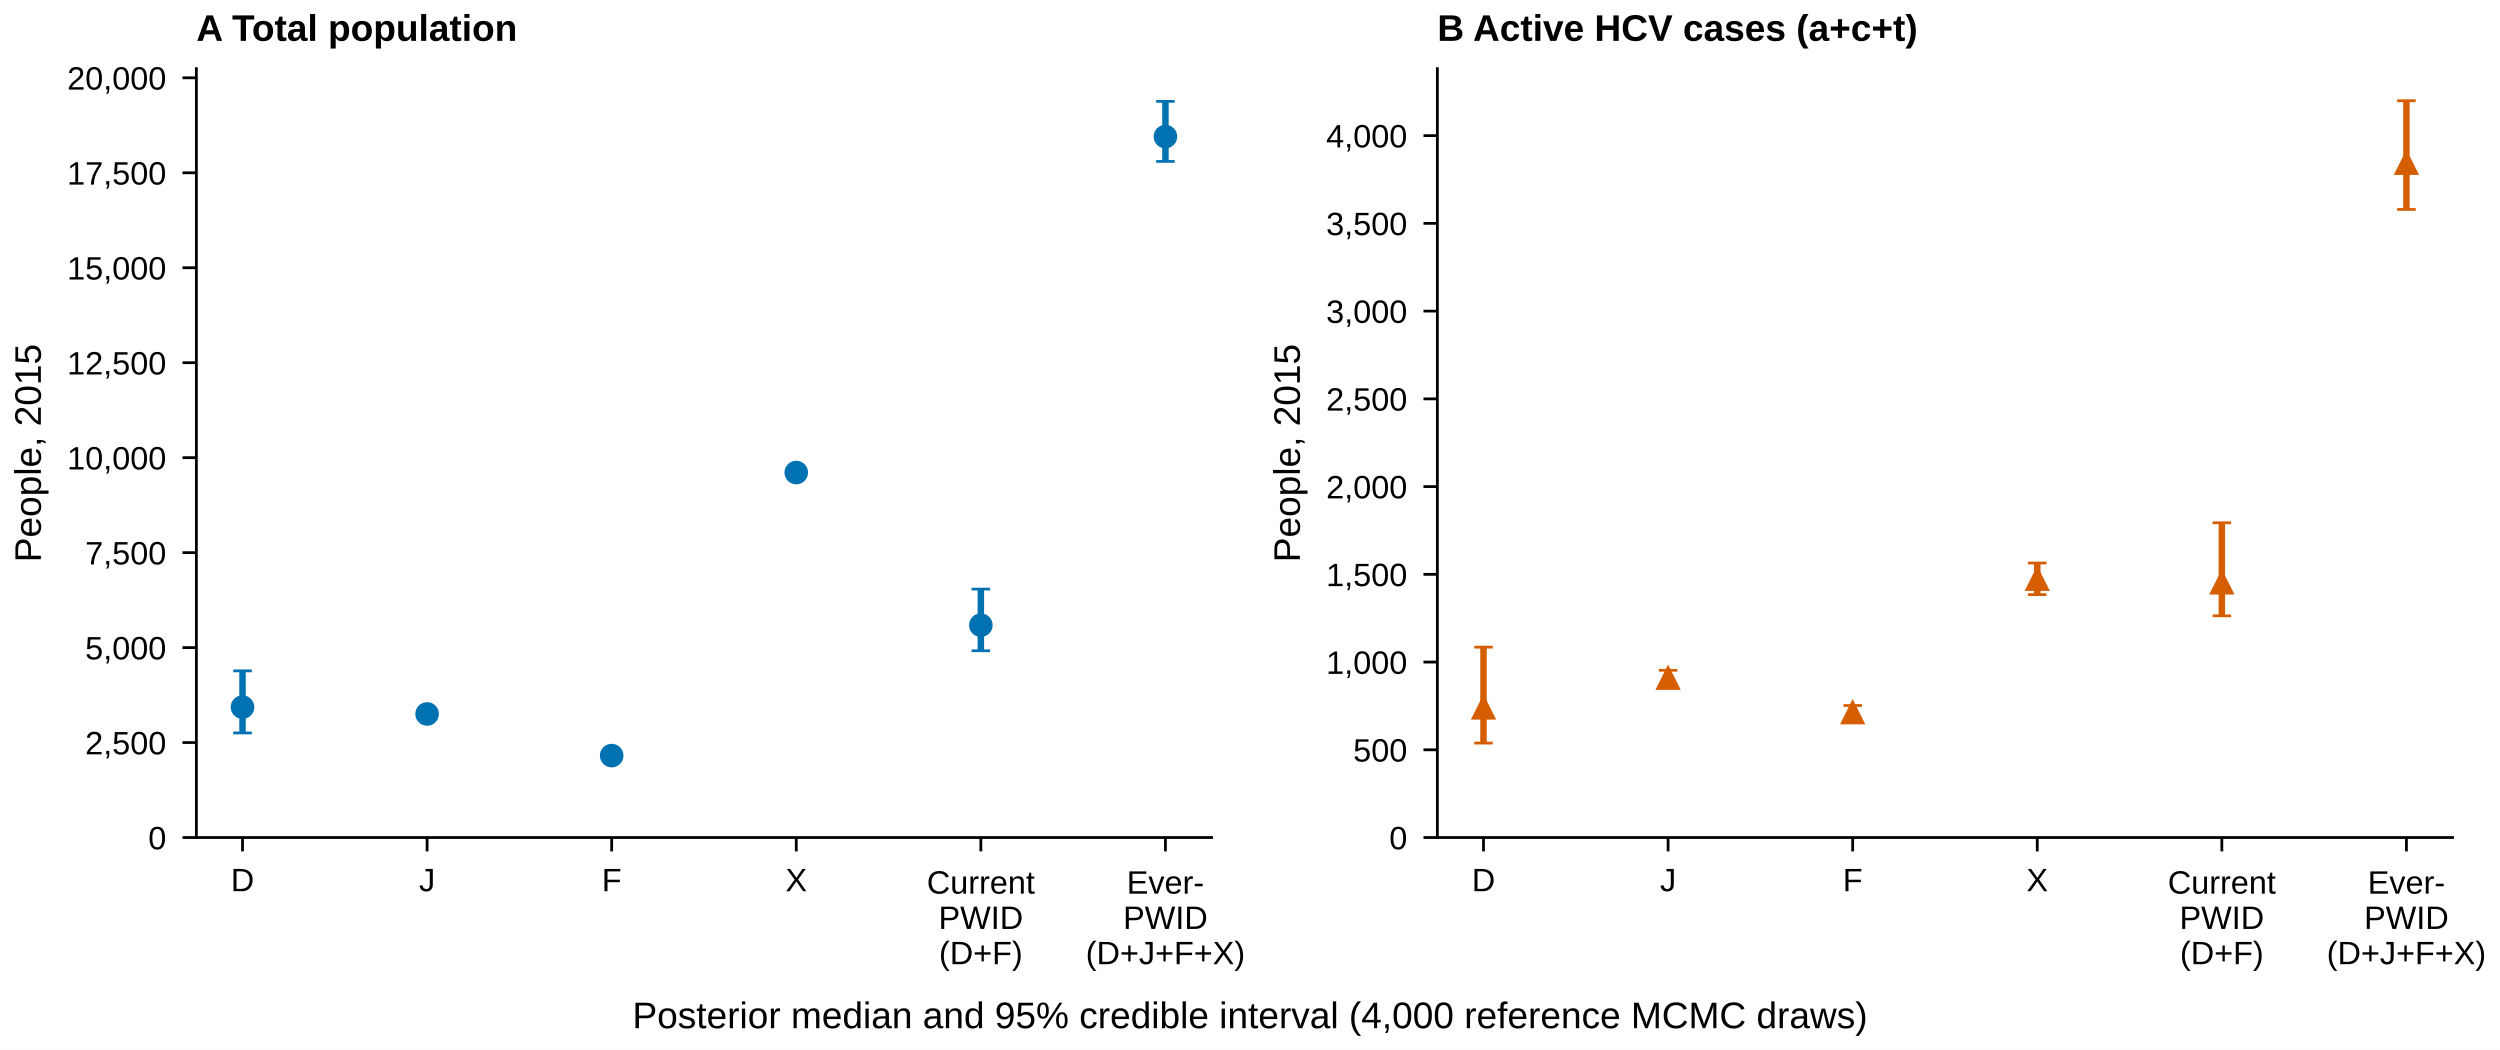
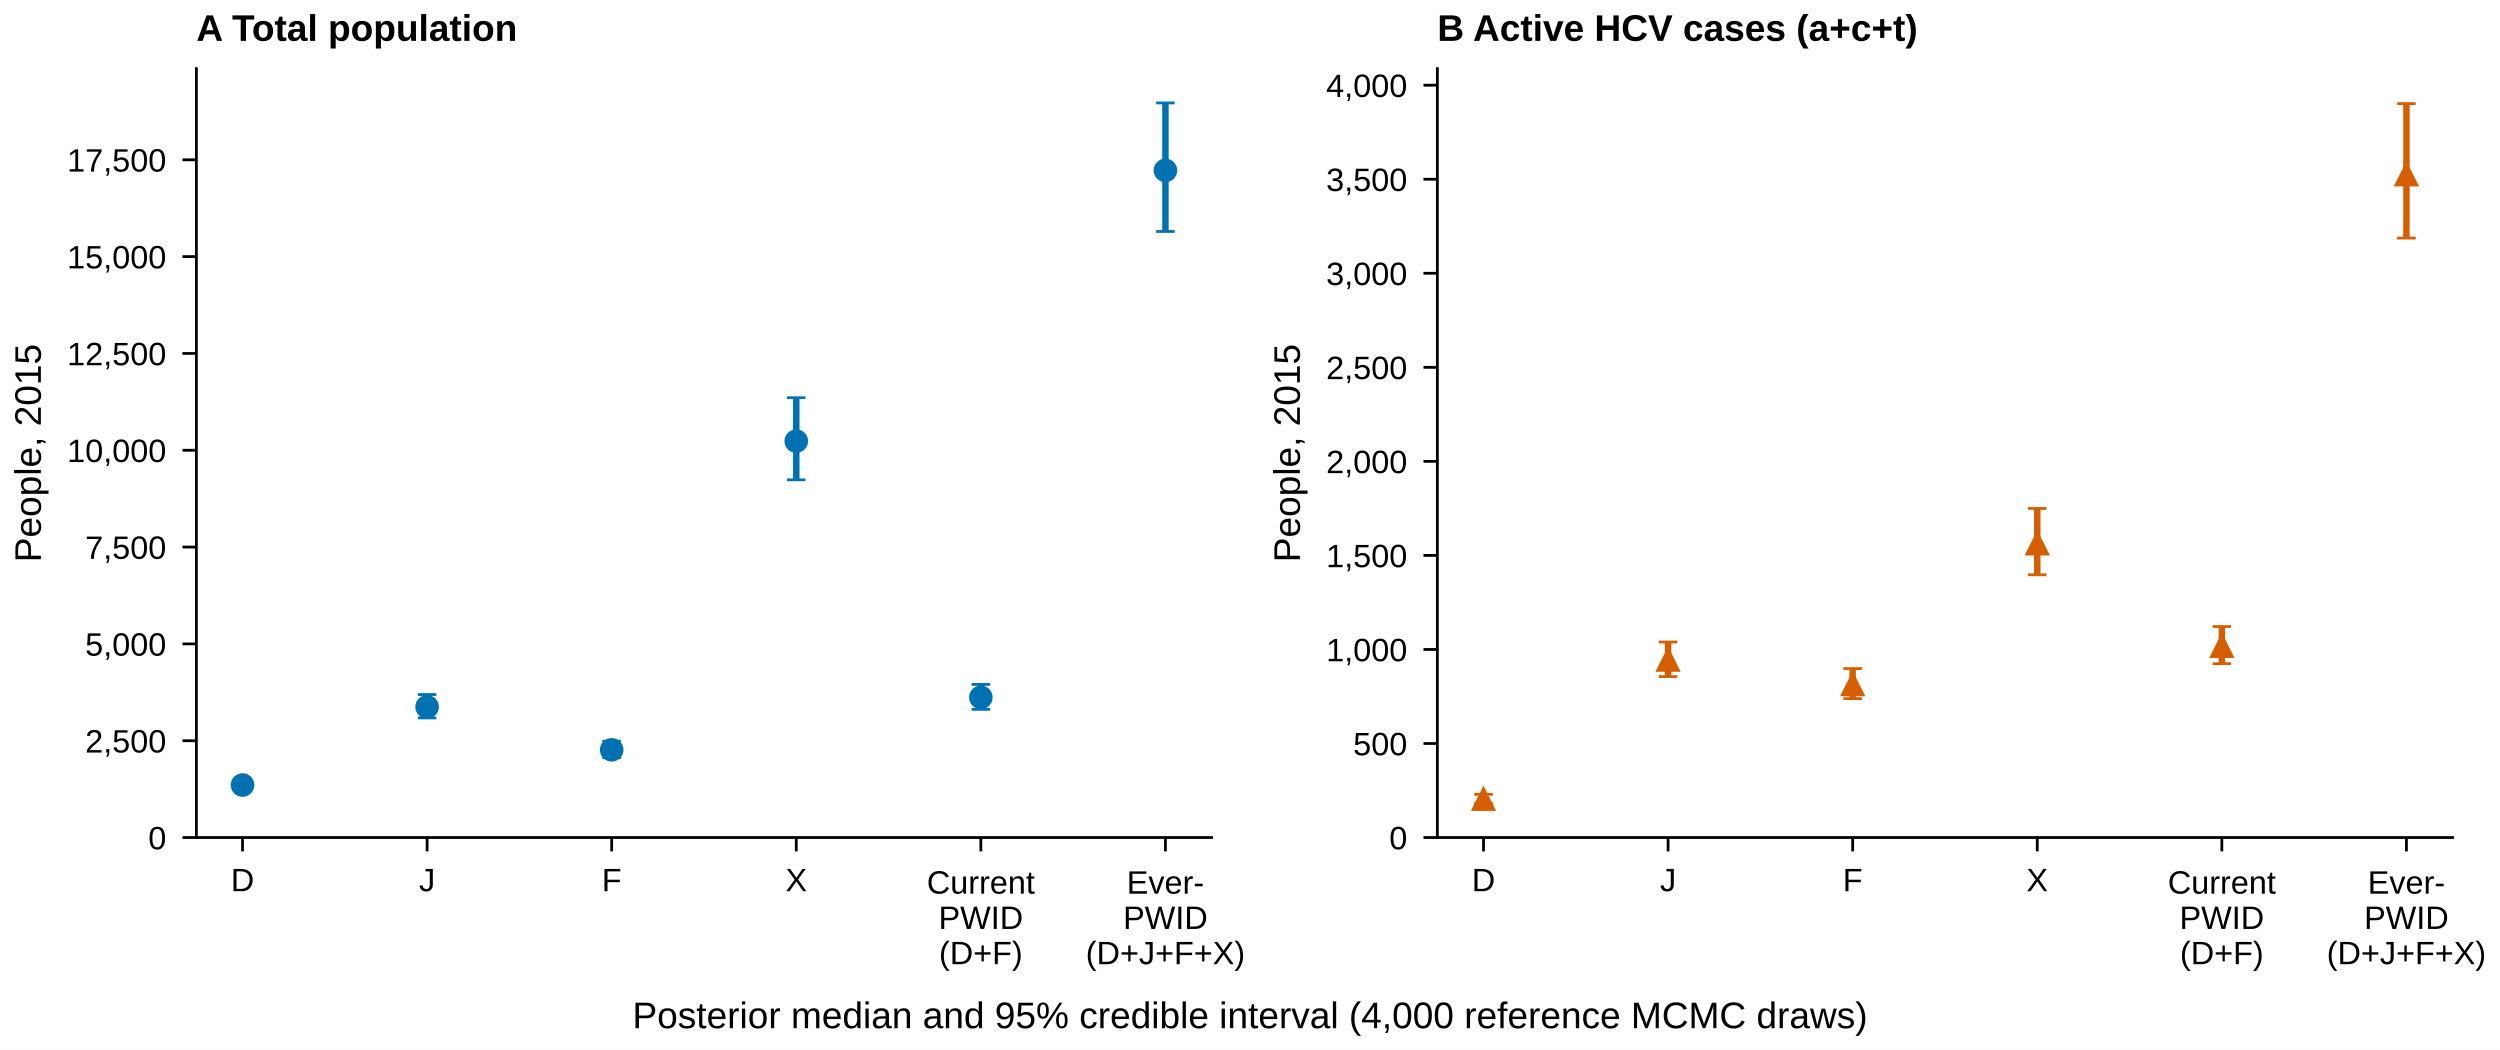
<svg xmlns="http://www.w3.org/2000/svg" xmlns:xlink="http://www.w3.org/1999/xlink" width="540pt" height="226.772pt" viewBox="0 0 540 226.772" version="1.1">
  <defs>
    <style type="text/css">*{stroke-linejoin: round; stroke-linecap: butt}</style>
  </defs>
  <g id="figure_1">
    <g id="patch_1">
      <path d="M 0 226.772  L 540 226.772  L 540 0  L 0 0  z " style="fill: #ffffff" />
    </g>
    <g id="axes_1">
      <g id="patch_2">
        <path d="M 42.416 180.907  L 261.7 180.907  L 261.7 14.824  L 42.416 14.824  z " style="fill: #ffffff" />
      </g>
      <g id="matplotlib.axis_1">
        <g id="xtick_1">
          <g id="line2d_1">
            <defs>
-               <path id="ma0f72b2e6c" d="M 0 0  L 0 3  " style="stroke: #000000; stroke-width: 0.6" />
+               <path id="ma638b54dbc" d="M 0 0  L 0 3  " style="stroke: #000000; stroke-width: 0.6" />
            </defs>
            <g>
-               <use xlink:href="#ma0f72b2e6c" x="52.383" y="180.907" style="stroke: #000000; stroke-width: 0.6" />
+               <use xlink:href="#ma638b54dbc" x="52.383" y="180.907" style="stroke: #000000; stroke-width: 0.6" />
            </g>
          </g>
          <g id="text_1">
            <text style="font-size: 7px; font-family: 'Arial', 'Helvetica', 'DejaVu Sans', sans-serif; text-anchor: middle" x="52.383" y="192.503" transform="rotate(-0 52.38349 192.5031)">D</text>
          </g>
        </g>
        <g id="xtick_2">
          <g id="line2d_2">
            <g>
-               <use xlink:href="#ma0f72b2e6c" x="92.253" y="180.907" style="stroke: #000000; stroke-width: 0.6" />
+               <use xlink:href="#ma638b54dbc" x="92.253" y="180.907" style="stroke: #000000; stroke-width: 0.6" />
            </g>
          </g>
          <g id="text_2">
            <text style="font-size: 7px; font-family: 'Arial', 'Helvetica', 'DejaVu Sans', sans-serif; text-anchor: middle" x="92.253" y="192.503" transform="rotate(-0 92.25338 192.5031)">J</text>
          </g>
        </g>
        <g id="xtick_3">
          <g id="line2d_3">
            <g>
-               <use xlink:href="#ma0f72b2e6c" x="132.123" y="180.907" style="stroke: #000000; stroke-width: 0.6" />
+               <use xlink:href="#ma638b54dbc" x="132.123" y="180.907" style="stroke: #000000; stroke-width: 0.6" />
            </g>
          </g>
          <g id="text_3">
            <text style="font-size: 7px; font-family: 'Arial', 'Helvetica', 'DejaVu Sans', sans-serif; text-anchor: middle" x="132.123" y="192.503" transform="rotate(-0 132.1233 192.5031)">F</text>
          </g>
        </g>
        <g id="xtick_4">
          <g id="line2d_4">
            <g>
-               <use xlink:href="#ma0f72b2e6c" x="171.993" y="180.907" style="stroke: #000000; stroke-width: 0.6" />
+               <use xlink:href="#ma638b54dbc" x="171.993" y="180.907" style="stroke: #000000; stroke-width: 0.6" />
            </g>
          </g>
          <g id="text_4">
            <text style="font-size: 7px; font-family: 'Arial', 'Helvetica', 'DejaVu Sans', sans-serif; text-anchor: middle" x="171.993" y="192.503" transform="rotate(-0 171.9932 192.5031)">X</text>
          </g>
        </g>
        <g id="xtick_5">
          <g id="line2d_5">
            <g>
-               <use xlink:href="#ma0f72b2e6c" x="211.863" y="180.907" style="stroke: #000000; stroke-width: 0.6" />
+               <use xlink:href="#ma638b54dbc" x="211.863" y="180.907" style="stroke: #000000; stroke-width: 0.6" />
            </g>
          </g>
          <g id="text_5">
            <text style="font-size: 7px; font-family: 'Arial', 'Helvetica', 'DejaVu Sans', sans-serif" transform="translate(200.1933 193.0277)">Current</text>
            <text style="font-size: 7px; font-family: 'Arial', 'Helvetica', 'DejaVu Sans', sans-serif" transform="translate(202.7248 200.6464)">PWID</text>
            <text style="font-size: 7px; font-family: 'Arial', 'Helvetica', 'DejaVu Sans', sans-serif" transform="translate(202.8227 208.265)">(D+F)</text>
          </g>
        </g>
        <g id="xtick_6">
          <g id="line2d_6">
            <g>
-               <use xlink:href="#ma0f72b2e6c" x="251.733" y="180.907" style="stroke: #000000; stroke-width: 0.6" />
+               <use xlink:href="#ma638b54dbc" x="251.733" y="180.907" style="stroke: #000000; stroke-width: 0.6" />
            </g>
          </g>
          <g id="text_6">
            <text style="font-size: 7px; font-family: 'Arial', 'Helvetica', 'DejaVu Sans', sans-serif" transform="translate(243.3712 193.0277)">Ever-</text>
            <text style="font-size: 7px; font-family: 'Arial', 'Helvetica', 'DejaVu Sans', sans-serif" transform="translate(242.5947 200.6464)">PWID</text>
            <text style="font-size: 7px; font-family: 'Arial', 'Helvetica', 'DejaVu Sans', sans-serif" transform="translate(234.5195 208.265)">(D+J+F+X)</text>
          </g>
        </g>
      </g>
      <g id="matplotlib.axis_2">
        <g id="ytick_1">
          <g id="line2d_7">
            <defs>
-               <path id="mb218872b97" d="M 0 0  L -3 0  " style="stroke: #000000; stroke-width: 0.6" />
+               <path id="m64049e5132" d="M 0 0  L -3 0  " style="stroke: #000000; stroke-width: 0.6" />
            </defs>
            <g>
-               <use xlink:href="#mb218872b97" x="42.416" y="180.907" style="stroke: #000000; stroke-width: 0.6" />
+               <use xlink:href="#m64049e5132" x="42.416" y="180.907" style="stroke: #000000; stroke-width: 0.6" />
            </g>
          </g>
          <g id="text_7">
            <text style="font-size: 7px; font-family: 'Arial', 'Helvetica', 'DejaVu Sans', sans-serif; text-anchor: end" x="35.916" y="183.455" transform="rotate(-0 35.91602 183.455)">0</text>
          </g>
        </g>
        <g id="ytick_2">
          <g id="line2d_8">
            <g>
-               <use xlink:href="#mb218872b97" x="42.416" y="160.395" style="stroke: #000000; stroke-width: 0.6" />
+               <use xlink:href="#m64049e5132" x="42.416" y="159.994" style="stroke: #000000; stroke-width: 0.6" />
            </g>
          </g>
          <g id="text_8">
-             <text style="font-size: 7px; font-family: 'Arial', 'Helvetica', 'DejaVu Sans', sans-serif; text-anchor: end" x="35.916" y="162.943" transform="rotate(-0 35.91602 162.9426)">2,500</text>
+             <text style="font-size: 7px; font-family: 'Arial', 'Helvetica', 'DejaVu Sans', sans-serif; text-anchor: end" x="35.916" y="162.542" transform="rotate(-0 35.91602 162.5421)">2,500</text>
          </g>
        </g>
        <g id="ytick_3">
          <g id="line2d_9">
            <g>
-               <use xlink:href="#mb218872b97" x="42.416" y="139.882" style="stroke: #000000; stroke-width: 0.6" />
+               <use xlink:href="#m64049e5132" x="42.416" y="139.081" style="stroke: #000000; stroke-width: 0.6" />
            </g>
          </g>
          <g id="text_9">
-             <text style="font-size: 7px; font-family: 'Arial', 'Helvetica', 'DejaVu Sans', sans-serif; text-anchor: end" x="35.916" y="142.43" transform="rotate(-0 35.91602 142.4303)">5,000</text>
+             <text style="font-size: 7px; font-family: 'Arial', 'Helvetica', 'DejaVu Sans', sans-serif; text-anchor: end" x="35.916" y="141.629" transform="rotate(-0 35.91602 141.6292)">5,000</text>
          </g>
        </g>
        <g id="ytick_4">
          <g id="line2d_10">
            <g>
-               <use xlink:href="#mb218872b97" x="42.416" y="119.37" style="stroke: #000000; stroke-width: 0.6" />
+               <use xlink:href="#m64049e5132" x="42.416" y="118.168" style="stroke: #000000; stroke-width: 0.6" />
            </g>
          </g>
          <g id="text_10">
-             <text style="font-size: 7px; font-family: 'Arial', 'Helvetica', 'DejaVu Sans', sans-serif; text-anchor: end" x="35.916" y="121.918" transform="rotate(-0 35.91602 121.918)">7,500</text>
+             <text style="font-size: 7px; font-family: 'Arial', 'Helvetica', 'DejaVu Sans', sans-serif; text-anchor: end" x="35.916" y="120.716" transform="rotate(-0 35.91602 120.7163)">7,500</text>
          </g>
        </g>
        <g id="ytick_5">
          <g id="line2d_11">
            <g>
-               <use xlink:href="#mb218872b97" x="42.416" y="98.858" style="stroke: #000000; stroke-width: 0.6" />
+               <use xlink:href="#m64049e5132" x="42.416" y="97.255" style="stroke: #000000; stroke-width: 0.6" />
            </g>
          </g>
          <g id="text_11">
-             <text style="font-size: 7px; font-family: 'Arial', 'Helvetica', 'DejaVu Sans', sans-serif; text-anchor: end" x="35.916" y="101.406" transform="rotate(-0 35.91602 101.4057)">10,000</text>
+             <text style="font-size: 7px; font-family: 'Arial', 'Helvetica', 'DejaVu Sans', sans-serif; text-anchor: end" x="35.916" y="99.803" transform="rotate(-0 35.91602 99.80335)">10,000</text>
          </g>
        </g>
        <g id="ytick_6">
          <g id="line2d_12">
            <g>
-               <use xlink:href="#mb218872b97" x="42.416" y="78.345" style="stroke: #000000; stroke-width: 0.6" />
+               <use xlink:href="#m64049e5132" x="42.416" y="76.342" style="stroke: #000000; stroke-width: 0.6" />
            </g>
          </g>
          <g id="text_12">
-             <text style="font-size: 7px; font-family: 'Arial', 'Helvetica', 'DejaVu Sans', sans-serif; text-anchor: end" x="35.916" y="80.893" transform="rotate(-0 35.91602 80.89333)">12,500</text>
+             <text style="font-size: 7px; font-family: 'Arial', 'Helvetica', 'DejaVu Sans', sans-serif; text-anchor: end" x="35.916" y="78.89" transform="rotate(-0 35.91602 78.89045)">12,500</text>
          </g>
        </g>
        <g id="ytick_7">
          <g id="line2d_13">
            <g>
-               <use xlink:href="#mb218872b97" x="42.416" y="57.833" style="stroke: #000000; stroke-width: 0.6" />
+               <use xlink:href="#m64049e5132" x="42.416" y="55.429" style="stroke: #000000; stroke-width: 0.6" />
            </g>
          </g>
          <g id="text_13">
-             <text style="font-size: 7px; font-family: 'Arial', 'Helvetica', 'DejaVu Sans', sans-serif; text-anchor: end" x="35.916" y="60.381" transform="rotate(-0 35.91602 60.381)">15,000</text>
+             <text style="font-size: 7px; font-family: 'Arial', 'Helvetica', 'DejaVu Sans', sans-serif; text-anchor: end" x="35.916" y="57.978" transform="rotate(-0 35.91602 57.97755)">15,000</text>
          </g>
        </g>
        <g id="ytick_8">
          <g id="line2d_14">
            <g>
-               <use xlink:href="#mb218872b97" x="42.416" y="37.321" style="stroke: #000000; stroke-width: 0.6" />
+               <use xlink:href="#m64049e5132" x="42.416" y="34.517" style="stroke: #000000; stroke-width: 0.6" />
            </g>
          </g>
          <g id="text_14">
-             <text style="font-size: 7px; font-family: 'Arial', 'Helvetica', 'DejaVu Sans', sans-serif; text-anchor: end" x="35.916" y="39.869" transform="rotate(-0 35.91602 39.86867)">17,500</text>
-           </g>
-         </g>
-         <g id="ytick_9">
-           <g id="line2d_15">
-             <g>
-               <use xlink:href="#mb218872b97" x="42.416" y="16.808" style="stroke: #000000; stroke-width: 0.6" />
-             </g>
-           </g>
-           <g id="text_15">
-             <text style="font-size: 7px; font-family: 'Arial', 'Helvetica', 'DejaVu Sans', sans-serif; text-anchor: end" x="35.916" y="19.356" transform="rotate(-0 35.91602 19.35635)">20,000</text>
-           </g>
-         </g>
-         <g id="text_16">
+             <text style="font-size: 7px; font-family: 'Arial', 'Helvetica', 'DejaVu Sans', sans-serif; text-anchor: end" x="35.916" y="37.065" transform="rotate(-0 35.91602 37.06464)">17,500</text>
+           </g>
+         </g>
+         <g id="text_15">
          <text style="font-size: 8px; font-family: 'Arial', 'Helvetica', 'DejaVu Sans', sans-serif; text-anchor: middle" x="8.824" y="97.866" transform="rotate(-90 8.824459 97.86567)">People, 2015</text>
        </g>
      </g>
      <g id="LineCollection_1">
-         <path d="M 52.383 158.319  L 52.383 144.902  " clip-path="url(#p87f35273b9)" style="fill: none; stroke: #0072b2; stroke-width: 1.4" />
-         <path d="M 92.253 154.33  L 92.253 154.116  " clip-path="url(#p87f35273b9)" style="fill: none; stroke: #0072b2; stroke-width: 1.4" />
-         <path d="M 132.123 163.28  L 132.123 163.147  " clip-path="url(#p87f35273b9)" style="fill: none; stroke: #0072b2; stroke-width: 1.4" />
-         <path d="M 171.993 102.587  L 171.993 101.615  " clip-path="url(#p87f35273b9)" style="fill: none; stroke: #0072b2; stroke-width: 1.4" />
-         <path d="M 211.863 140.565  L 211.863 127.246  " clip-path="url(#p87f35273b9)" style="fill: none; stroke: #0072b2; stroke-width: 1.4" />
-         <path d="M 251.733 34.87  L 251.733 21.894  " clip-path="url(#p87f35273b9)" style="fill: none; stroke: #0072b2; stroke-width: 1.4" />
+         <path d="M 52.383 170.477  L 52.383 168.602  " clip-path="url(#p4e553faf40)" style="fill: none; stroke: #0072b2; stroke-width: 1.4" />
+         <path d="M 92.253 155.069  L 92.253 150.024  " clip-path="url(#p4e553faf40)" style="fill: none; stroke: #0072b2; stroke-width: 1.4" />
+         <path d="M 132.123 163.657  L 132.123 160.095  " clip-path="url(#p4e553faf40)" style="fill: none; stroke: #0072b2; stroke-width: 1.4" />
+         <path d="M 171.993 103.645  L 171.993 85.902  " clip-path="url(#p4e553faf40)" style="fill: none; stroke: #0072b2; stroke-width: 1.4" />
+         <path d="M 211.863 153.213  L 211.863 147.827  " clip-path="url(#p4e553faf40)" style="fill: none; stroke: #0072b2; stroke-width: 1.4" />
+         <path d="M 251.733 49.999  L 251.733 22.237  " clip-path="url(#p4e553faf40)" style="fill: none; stroke: #0072b2; stroke-width: 1.4" />
+       </g>
+       <g id="line2d_15">
+         <defs>
+           <path id="m0e3d370a8d" d="M 2 0  L -2 -0  " style="stroke: #0072b2; stroke-width: 0.6" />
+         </defs>
+         <g clip-path="url(#p4e553faf40)">
+           <use xlink:href="#m0e3d370a8d" x="52.383" y="170.477" style="fill: #0072b2; stroke: #0072b2; stroke-width: 0.6" />
+           <use xlink:href="#m0e3d370a8d" x="92.253" y="155.069" style="fill: #0072b2; stroke: #0072b2; stroke-width: 0.6" />
+           <use xlink:href="#m0e3d370a8d" x="132.123" y="163.657" style="fill: #0072b2; stroke: #0072b2; stroke-width: 0.6" />
+           <use xlink:href="#m0e3d370a8d" x="171.993" y="103.645" style="fill: #0072b2; stroke: #0072b2; stroke-width: 0.6" />
+           <use xlink:href="#m0e3d370a8d" x="211.863" y="153.213" style="fill: #0072b2; stroke: #0072b2; stroke-width: 0.6" />
+           <use xlink:href="#m0e3d370a8d" x="251.733" y="49.999" style="fill: #0072b2; stroke: #0072b2; stroke-width: 0.6" />
+         </g>
      </g>
      <g id="line2d_16">
+         <g clip-path="url(#p4e553faf40)">
+           <use xlink:href="#m0e3d370a8d" x="52.383" y="168.602" style="fill: #0072b2; stroke: #0072b2; stroke-width: 0.6" />
+           <use xlink:href="#m0e3d370a8d" x="92.253" y="150.024" style="fill: #0072b2; stroke: #0072b2; stroke-width: 0.6" />
+           <use xlink:href="#m0e3d370a8d" x="132.123" y="160.095" style="fill: #0072b2; stroke: #0072b2; stroke-width: 0.6" />
+           <use xlink:href="#m0e3d370a8d" x="171.993" y="85.902" style="fill: #0072b2; stroke: #0072b2; stroke-width: 0.6" />
+           <use xlink:href="#m0e3d370a8d" x="211.863" y="147.827" style="fill: #0072b2; stroke: #0072b2; stroke-width: 0.6" />
+           <use xlink:href="#m0e3d370a8d" x="251.733" y="22.237" style="fill: #0072b2; stroke: #0072b2; stroke-width: 0.6" />
+         </g>
+       </g>
+       <g id="line2d_17">
        <defs>
-           <path id="m08ee99c2f1" d="M 2 0  L -2 -0  " style="stroke: #0072b2; stroke-width: 0.6" />
+           <path id="m21ff91bca1" d="M 0 2.25  C 0.597 2.25 1.169 2.013 1.591 1.591  C 2.013 1.169 2.25 0.597 2.25 0  C 2.25 -0.597 2.013 -1.169 1.591 -1.591  C 1.169 -2.013 0.597 -2.25 0 -2.25  C -0.597 -2.25 -1.169 -2.013 -1.591 -1.591  C -2.013 -1.169 -2.25 -0.597 -2.25 0  C -2.25 0.597 -2.013 1.169 -1.591 1.591  C -1.169 2.013 -0.597 2.25 0 2.25  z " style="stroke: #0072b2; stroke-width: 0.6" />
        </defs>
-         <g clip-path="url(#p87f35273b9)">
-           <use xlink:href="#m08ee99c2f1" x="52.383" y="158.319" style="fill: #0072b2; stroke: #0072b2; stroke-width: 0.6" />
-           <use xlink:href="#m08ee99c2f1" x="92.253" y="154.33" style="fill: #0072b2; stroke: #0072b2; stroke-width: 0.6" />
-           <use xlink:href="#m08ee99c2f1" x="132.123" y="163.28" style="fill: #0072b2; stroke: #0072b2; stroke-width: 0.6" />
-           <use xlink:href="#m08ee99c2f1" x="171.993" y="102.587" style="fill: #0072b2; stroke: #0072b2; stroke-width: 0.6" />
-           <use xlink:href="#m08ee99c2f1" x="211.863" y="140.565" style="fill: #0072b2; stroke: #0072b2; stroke-width: 0.6" />
-           <use xlink:href="#m08ee99c2f1" x="251.733" y="34.87" style="fill: #0072b2; stroke: #0072b2; stroke-width: 0.6" />
-         </g>
-       </g>
-       <g id="line2d_17">
-         <g clip-path="url(#p87f35273b9)">
-           <use xlink:href="#m08ee99c2f1" x="52.383" y="144.902" style="fill: #0072b2; stroke: #0072b2; stroke-width: 0.6" />
-           <use xlink:href="#m08ee99c2f1" x="92.253" y="154.116" style="fill: #0072b2; stroke: #0072b2; stroke-width: 0.6" />
-           <use xlink:href="#m08ee99c2f1" x="132.123" y="163.147" style="fill: #0072b2; stroke: #0072b2; stroke-width: 0.6" />
-           <use xlink:href="#m08ee99c2f1" x="171.993" y="101.615" style="fill: #0072b2; stroke: #0072b2; stroke-width: 0.6" />
-           <use xlink:href="#m08ee99c2f1" x="211.863" y="127.246" style="fill: #0072b2; stroke: #0072b2; stroke-width: 0.6" />
-           <use xlink:href="#m08ee99c2f1" x="251.733" y="21.894" style="fill: #0072b2; stroke: #0072b2; stroke-width: 0.6" />
-         </g>
-       </g>
-       <g id="line2d_18">
-         <defs>
-           <path id="m07598de508" d="M 0 2.25  C 0.597 2.25 1.169 2.013 1.591 1.591  C 2.013 1.169 2.25 0.597 2.25 0  C 2.25 -0.597 2.013 -1.169 1.591 -1.591  C 1.169 -2.013 0.597 -2.25 0 -2.25  C -0.597 -2.25 -1.169 -2.013 -1.591 -1.591  C -2.013 -1.169 -2.25 -0.597 -2.25 0  C -2.25 0.597 -2.013 1.169 -1.591 1.591  C -1.169 2.013 -0.597 2.25 0 2.25  z " style="stroke: #0072b2; stroke-width: 0.6" />
-         </defs>
-         <g clip-path="url(#p87f35273b9)">
-           <use xlink:href="#m07598de508" x="52.383" y="152.739" style="fill: #0072b2; stroke: #0072b2; stroke-width: 0.6" />
-           <use xlink:href="#m07598de508" x="92.253" y="154.215" style="fill: #0072b2; stroke: #0072b2; stroke-width: 0.6" />
-           <use xlink:href="#m07598de508" x="132.123" y="163.21" style="fill: #0072b2; stroke: #0072b2; stroke-width: 0.6" />
-           <use xlink:href="#m07598de508" x="171.993" y="102.07" style="fill: #0072b2; stroke: #0072b2; stroke-width: 0.6" />
-           <use xlink:href="#m07598de508" x="211.863" y="135.037" style="fill: #0072b2; stroke: #0072b2; stroke-width: 0.6" />
-           <use xlink:href="#m07598de508" x="251.733" y="29.504" style="fill: #0072b2; stroke: #0072b2; stroke-width: 0.6" />
+         <g clip-path="url(#p4e553faf40)">
+           <use xlink:href="#m21ff91bca1" x="52.383" y="169.568" style="fill: #0072b2; stroke: #0072b2; stroke-width: 0.6" />
+           <use xlink:href="#m21ff91bca1" x="92.253" y="152.682" style="fill: #0072b2; stroke: #0072b2; stroke-width: 0.6" />
+           <use xlink:href="#m21ff91bca1" x="132.123" y="161.961" style="fill: #0072b2; stroke: #0072b2; stroke-width: 0.6" />
+           <use xlink:href="#m21ff91bca1" x="171.993" y="95.291" style="fill: #0072b2; stroke: #0072b2; stroke-width: 0.6" />
+           <use xlink:href="#m21ff91bca1" x="211.863" y="150.629" style="fill: #0072b2; stroke: #0072b2; stroke-width: 0.6" />
+           <use xlink:href="#m21ff91bca1" x="251.733" y="36.808" style="fill: #0072b2; stroke: #0072b2; stroke-width: 0.6" />
        </g>
      </g>
      <g id="patch_3">
        <path d="M 42.416 180.907  L 42.416 14.824  " style="fill: none; stroke: #000000; stroke-width: 0.6; stroke-linejoin: miter; stroke-linecap: square" />
      </g>
      <g id="patch_4">
        <path d="M 42.416 180.907  L 261.7 180.907  " style="fill: none; stroke: #000000; stroke-width: 0.6; stroke-linejoin: miter; stroke-linecap: square" />
      </g>
-       <g id="text_17">
+       <g id="text_16">
        <text style="font-weight: 700; font-size: 8px; font-family: 'Arial', 'Helvetica', 'DejaVu Sans', sans-serif; text-anchor: start" x="42.416" y="8.824" transform="rotate(-0 42.41602 8.824459)">A  Total population</text>
      </g>
    </g>
    <g id="axes_2">
      <g id="patch_5">
        <path d="M 310.47 180.907  L 529.754 180.907  L 529.754 14.824  L 310.47 14.824  z " style="fill: #ffffff" />
      </g>
      <g id="matplotlib.axis_3">
        <g id="xtick_7">
+           <g id="line2d_18">
+             <g>
+               <use xlink:href="#ma638b54dbc" x="320.437" y="180.907" style="stroke: #000000; stroke-width: 0.6" />
+             </g>
+           </g>
+           <g id="text_17">
+             <text style="font-size: 7px; font-family: 'Arial', 'Helvetica', 'DejaVu Sans', sans-serif; text-anchor: middle" x="320.437" y="192.503" transform="rotate(-0 320.4372 192.5031)">D</text>
+           </g>
+         </g>
+         <g id="xtick_8">
          <g id="line2d_19">
            <g>
-               <use xlink:href="#ma0f72b2e6c" x="320.437" y="180.907" style="stroke: #000000; stroke-width: 0.6" />
+               <use xlink:href="#ma638b54dbc" x="360.307" y="180.907" style="stroke: #000000; stroke-width: 0.6" />
            </g>
          </g>
          <g id="text_18">
-             <text style="font-size: 7px; font-family: 'Arial', 'Helvetica', 'DejaVu Sans', sans-serif; text-anchor: middle" x="320.437" y="192.503" transform="rotate(-0 320.4372 192.5031)">D</text>
-           </g>
-         </g>
-         <g id="xtick_8">
+             <text style="font-size: 7px; font-family: 'Arial', 'Helvetica', 'DejaVu Sans', sans-serif; text-anchor: middle" x="360.307" y="192.503" transform="rotate(-0 360.3071 192.5031)">J</text>
+           </g>
+         </g>
+         <g id="xtick_9">
          <g id="line2d_20">
            <g>
-               <use xlink:href="#ma0f72b2e6c" x="360.307" y="180.907" style="stroke: #000000; stroke-width: 0.6" />
+               <use xlink:href="#ma638b54dbc" x="400.177" y="180.907" style="stroke: #000000; stroke-width: 0.6" />
            </g>
          </g>
          <g id="text_19">
-             <text style="font-size: 7px; font-family: 'Arial', 'Helvetica', 'DejaVu Sans', sans-serif; text-anchor: middle" x="360.307" y="192.503" transform="rotate(-0 360.3071 192.5031)">J</text>
-           </g>
-         </g>
-         <g id="xtick_9">
+             <text style="font-size: 7px; font-family: 'Arial', 'Helvetica', 'DejaVu Sans', sans-serif; text-anchor: middle" x="400.177" y="192.503" transform="rotate(-0 400.1769 192.5031)">F</text>
+           </g>
+         </g>
+         <g id="xtick_10">
          <g id="line2d_21">
            <g>
-               <use xlink:href="#ma0f72b2e6c" x="400.177" y="180.907" style="stroke: #000000; stroke-width: 0.6" />
+               <use xlink:href="#ma638b54dbc" x="440.047" y="180.907" style="stroke: #000000; stroke-width: 0.6" />
            </g>
          </g>
          <g id="text_20">
-             <text style="font-size: 7px; font-family: 'Arial', 'Helvetica', 'DejaVu Sans', sans-serif; text-anchor: middle" x="400.177" y="192.503" transform="rotate(-0 400.1769 192.5031)">F</text>
-           </g>
-         </g>
-         <g id="xtick_10">
+             <text style="font-size: 7px; font-family: 'Arial', 'Helvetica', 'DejaVu Sans', sans-serif; text-anchor: middle" x="440.047" y="192.503" transform="rotate(-0 440.0468 192.5031)">X</text>
+           </g>
+         </g>
+         <g id="xtick_11">
          <g id="line2d_22">
            <g>
-               <use xlink:href="#ma0f72b2e6c" x="440.047" y="180.907" style="stroke: #000000; stroke-width: 0.6" />
+               <use xlink:href="#ma638b54dbc" x="479.917" y="180.907" style="stroke: #000000; stroke-width: 0.6" />
            </g>
          </g>
          <g id="text_21">
-             <text style="font-size: 7px; font-family: 'Arial', 'Helvetica', 'DejaVu Sans', sans-serif; text-anchor: middle" x="440.047" y="192.503" transform="rotate(-0 440.0468 192.5031)">X</text>
-           </g>
-         </g>
-         <g id="xtick_11">
-           <g id="line2d_23">
-             <g>
-               <use xlink:href="#ma0f72b2e6c" x="479.917" y="180.907" style="stroke: #000000; stroke-width: 0.6" />
-             </g>
-           </g>
-           <g id="text_22">
            <text style="font-size: 7px; font-family: 'Arial', 'Helvetica', 'DejaVu Sans', sans-serif" transform="translate(468.247 193.0277)">Current</text>
            <text style="font-size: 7px; font-family: 'Arial', 'Helvetica', 'DejaVu Sans', sans-serif" transform="translate(470.7784 200.6464)">PWID</text>
            <text style="font-size: 7px; font-family: 'Arial', 'Helvetica', 'DejaVu Sans', sans-serif" transform="translate(470.8763 208.265)">(D+F)</text>
          </g>
        </g>
        <g id="xtick_12">
-           <g id="line2d_24">
-             <g>
-               <use xlink:href="#ma0f72b2e6c" x="519.787" y="180.907" style="stroke: #000000; stroke-width: 0.6" />
-             </g>
-           </g>
-           <g id="text_23">
+           <g id="line2d_23">
+             <g>
+               <use xlink:href="#ma638b54dbc" x="519.787" y="180.907" style="stroke: #000000; stroke-width: 0.6" />
+             </g>
+           </g>
+           <g id="text_22">
            <text style="font-size: 7px; font-family: 'Arial', 'Helvetica', 'DejaVu Sans', sans-serif" transform="translate(511.4249 193.0277)">Ever-</text>
            <text style="font-size: 7px; font-family: 'Arial', 'Helvetica', 'DejaVu Sans', sans-serif" transform="translate(510.6483 200.6464)">PWID</text>
            <text style="font-size: 7px; font-family: 'Arial', 'Helvetica', 'DejaVu Sans', sans-serif" transform="translate(502.5732 208.265)">(D+J+F+X)</text>
          </g>
        </g>
      </g>
      <g id="matplotlib.axis_4">
+         <g id="ytick_9">
+           <g id="line2d_24">
+             <g>
+               <use xlink:href="#m64049e5132" x="310.47" y="180.907" style="stroke: #000000; stroke-width: 0.6" />
+             </g>
+           </g>
+           <g id="text_23">
+             <text style="font-size: 7px; font-family: 'Arial', 'Helvetica', 'DejaVu Sans', sans-serif; text-anchor: end" x="303.97" y="183.455" transform="rotate(-0 303.9697 183.455)">0</text>
+           </g>
+         </g>
        <g id="ytick_10">
          <g id="line2d_25">
            <g>
-               <use xlink:href="#mb218872b97" x="310.47" y="180.907" style="stroke: #000000; stroke-width: 0.6" />
+               <use xlink:href="#m64049e5132" x="310.47" y="160.594" style="stroke: #000000; stroke-width: 0.6" />
            </g>
          </g>
          <g id="text_24">
-             <text style="font-size: 7px; font-family: 'Arial', 'Helvetica', 'DejaVu Sans', sans-serif; text-anchor: end" x="303.97" y="183.455" transform="rotate(-0 303.9697 183.455)">0</text>
+             <text style="font-size: 7px; font-family: 'Arial', 'Helvetica', 'DejaVu Sans', sans-serif; text-anchor: end" x="303.97" y="163.142" transform="rotate(-0 303.9697 163.1417)">500</text>
          </g>
        </g>
        <g id="ytick_11">
          <g id="line2d_26">
            <g>
-               <use xlink:href="#mb218872b97" x="310.47" y="161.955" style="stroke: #000000; stroke-width: 0.6" />
+               <use xlink:href="#m64049e5132" x="310.47" y="140.28" style="stroke: #000000; stroke-width: 0.6" />
            </g>
          </g>
          <g id="text_25">
-             <text style="font-size: 7px; font-family: 'Arial', 'Helvetica', 'DejaVu Sans', sans-serif; text-anchor: end" x="303.97" y="164.504" transform="rotate(-0 303.9697 164.5036)">500</text>
+             <text style="font-size: 7px; font-family: 'Arial', 'Helvetica', 'DejaVu Sans', sans-serif; text-anchor: end" x="303.97" y="142.828" transform="rotate(-0 303.9697 142.8284)">1,000</text>
          </g>
        </g>
        <g id="ytick_12">
          <g id="line2d_27">
            <g>
-               <use xlink:href="#mb218872b97" x="310.47" y="143.004" style="stroke: #000000; stroke-width: 0.6" />
+               <use xlink:href="#m64049e5132" x="310.47" y="119.967" style="stroke: #000000; stroke-width: 0.6" />
            </g>
          </g>
          <g id="text_26">
-             <text style="font-size: 7px; font-family: 'Arial', 'Helvetica', 'DejaVu Sans', sans-serif; text-anchor: end" x="303.97" y="145.552" transform="rotate(-0 303.9697 145.5522)">1,000</text>
+             <text style="font-size: 7px; font-family: 'Arial', 'Helvetica', 'DejaVu Sans', sans-serif; text-anchor: end" x="303.97" y="122.515" transform="rotate(-0 303.9697 122.5151)">1,500</text>
          </g>
        </g>
        <g id="ytick_13">
          <g id="line2d_28">
            <g>
-               <use xlink:href="#mb218872b97" x="310.47" y="124.053" style="stroke: #000000; stroke-width: 0.6" />
+               <use xlink:href="#m64049e5132" x="310.47" y="99.654" style="stroke: #000000; stroke-width: 0.6" />
            </g>
          </g>
          <g id="text_27">
-             <text style="font-size: 7px; font-family: 'Arial', 'Helvetica', 'DejaVu Sans', sans-serif; text-anchor: end" x="303.97" y="126.601" transform="rotate(-0 303.9697 126.6008)">1,500</text>
+             <text style="font-size: 7px; font-family: 'Arial', 'Helvetica', 'DejaVu Sans', sans-serif; text-anchor: end" x="303.97" y="102.202" transform="rotate(-0 303.9697 102.2018)">2,000</text>
          </g>
        </g>
        <g id="ytick_14">
          <g id="line2d_29">
            <g>
-               <use xlink:href="#mb218872b97" x="310.47" y="105.101" style="stroke: #000000; stroke-width: 0.6" />
+               <use xlink:href="#m64049e5132" x="310.47" y="79.34" style="stroke: #000000; stroke-width: 0.6" />
            </g>
          </g>
          <g id="text_28">
-             <text style="font-size: 7px; font-family: 'Arial', 'Helvetica', 'DejaVu Sans', sans-serif; text-anchor: end" x="303.97" y="107.649" transform="rotate(-0 303.9697 107.6494)">2,000</text>
+             <text style="font-size: 7px; font-family: 'Arial', 'Helvetica', 'DejaVu Sans', sans-serif; text-anchor: end" x="303.97" y="81.888" transform="rotate(-0 303.9697 81.88848)">2,500</text>
          </g>
        </g>
        <g id="ytick_15">
          <g id="line2d_30">
            <g>
-               <use xlink:href="#mb218872b97" x="310.47" y="86.15" style="stroke: #000000; stroke-width: 0.6" />
+               <use xlink:href="#m64049e5132" x="310.47" y="59.027" style="stroke: #000000; stroke-width: 0.6" />
            </g>
          </g>
          <g id="text_29">
-             <text style="font-size: 7px; font-family: 'Arial', 'Helvetica', 'DejaVu Sans', sans-serif; text-anchor: end" x="303.97" y="88.698" transform="rotate(-0 303.9697 88.69801)">2,500</text>
+             <text style="font-size: 7px; font-family: 'Arial', 'Helvetica', 'DejaVu Sans', sans-serif; text-anchor: end" x="303.97" y="61.575" transform="rotate(-0 303.9697 61.57518)">3,000</text>
          </g>
        </g>
        <g id="ytick_16">
          <g id="line2d_31">
            <g>
-               <use xlink:href="#mb218872b97" x="310.47" y="67.199" style="stroke: #000000; stroke-width: 0.6" />
+               <use xlink:href="#m64049e5132" x="310.47" y="38.714" style="stroke: #000000; stroke-width: 0.6" />
            </g>
          </g>
          <g id="text_30">
-             <text style="font-size: 7px; font-family: 'Arial', 'Helvetica', 'DejaVu Sans', sans-serif; text-anchor: end" x="303.97" y="69.747" transform="rotate(-0 303.9697 69.74662)">3,000</text>
+             <text style="font-size: 7px; font-family: 'Arial', 'Helvetica', 'DejaVu Sans', sans-serif; text-anchor: end" x="303.97" y="41.262" transform="rotate(-0 303.9697 41.26188)">3,500</text>
          </g>
        </g>
        <g id="ytick_17">
          <g id="line2d_32">
            <g>
-               <use xlink:href="#mb218872b97" x="310.47" y="48.247" style="stroke: #000000; stroke-width: 0.6" />
+               <use xlink:href="#m64049e5132" x="310.47" y="18.4" style="stroke: #000000; stroke-width: 0.6" />
            </g>
          </g>
          <g id="text_31">
-             <text style="font-size: 7px; font-family: 'Arial', 'Helvetica', 'DejaVu Sans', sans-serif; text-anchor: end" x="303.97" y="50.795" transform="rotate(-0 303.9697 50.79523)">3,500</text>
-           </g>
-         </g>
-         <g id="ytick_18">
-           <g id="line2d_33">
-             <g>
-               <use xlink:href="#mb218872b97" x="310.47" y="29.296" style="stroke: #000000; stroke-width: 0.6" />
-             </g>
-           </g>
-           <g id="text_32">
-             <text style="font-size: 7px; font-family: 'Arial', 'Helvetica', 'DejaVu Sans', sans-serif; text-anchor: end" x="303.97" y="31.844" transform="rotate(-0 303.9697 31.84384)">4,000</text>
-           </g>
-         </g>
-         <g id="text_33">
+             <text style="font-size: 7px; font-family: 'Arial', 'Helvetica', 'DejaVu Sans', sans-serif; text-anchor: end" x="303.97" y="20.949" transform="rotate(-0 303.9697 20.94858)">4,000</text>
+           </g>
+         </g>
+         <g id="text_32">
          <text style="font-size: 8px; font-family: 'Arial', 'Helvetica', 'DejaVu Sans', sans-serif; text-anchor: middle" x="280.771" y="97.866" transform="rotate(-90 280.7708 97.86567)">People, 2015</text>
        </g>
      </g>
      <g id="LineCollection_2">
-         <path d="M 320.437 160.505  L 320.437 139.778  " clip-path="url(#p15ecaafbba)" style="fill: none; stroke: #d55e00; stroke-width: 1.4" />
-         <path d="M 360.307 148.032  L 360.307 144.786  " clip-path="url(#p15ecaafbba)" style="fill: none; stroke: #d55e00; stroke-width: 1.4" />
-         <path d="M 400.177 155.339  L 400.177 152.39  " clip-path="url(#p15ecaafbba)" style="fill: none; stroke: #d55e00; stroke-width: 1.4" />
-         <path d="M 440.047 128.435  L 440.047 121.616  " clip-path="url(#p15ecaafbba)" style="fill: none; stroke: #d55e00; stroke-width: 1.4" />
-         <path d="M 479.917 133.018  L 479.917 112.926  " clip-path="url(#p15ecaafbba)" style="fill: none; stroke: #d55e00; stroke-width: 1.4" />
-         <path d="M 519.787 45.237  L 519.787 21.762  " clip-path="url(#p15ecaafbba)" style="fill: none; stroke: #d55e00; stroke-width: 1.4" />
+         <path d="M 320.437 173.524  L 320.437 171.578  " clip-path="url(#p18ad233f3d)" style="fill: none; stroke: #d55e00; stroke-width: 1.4" />
+         <path d="M 360.307 146.139  L 360.307 138.668  " clip-path="url(#p18ad233f3d)" style="fill: none; stroke: #d55e00; stroke-width: 1.4" />
+         <path d="M 400.177 150.895  L 400.177 144.416  " clip-path="url(#p18ad233f3d)" style="fill: none; stroke: #d55e00; stroke-width: 1.4" />
+         <path d="M 440.047 124.154  L 440.047 109.823  " clip-path="url(#p18ad233f3d)" style="fill: none; stroke: #d55e00; stroke-width: 1.4" />
+         <path d="M 479.917 143.359  L 479.917 135.327  " clip-path="url(#p18ad233f3d)" style="fill: none; stroke: #d55e00; stroke-width: 1.4" />
+         <path d="M 519.787 51.426  L 519.787 22.382  " clip-path="url(#p18ad233f3d)" style="fill: none; stroke: #d55e00; stroke-width: 1.4" />
+       </g>
+       <g id="line2d_33">
+         <defs>
+           <path id="m29b33553a7" d="M 2 0  L -2 -0  " style="stroke: #d55e00; stroke-width: 0.6" />
+         </defs>
+         <g clip-path="url(#p18ad233f3d)">
+           <use xlink:href="#m29b33553a7" x="320.437" y="173.524" style="fill: #d55e00; stroke: #d55e00; stroke-width: 0.6" />
+           <use xlink:href="#m29b33553a7" x="360.307" y="146.139" style="fill: #d55e00; stroke: #d55e00; stroke-width: 0.6" />
+           <use xlink:href="#m29b33553a7" x="400.177" y="150.895" style="fill: #d55e00; stroke: #d55e00; stroke-width: 0.6" />
+           <use xlink:href="#m29b33553a7" x="440.047" y="124.154" style="fill: #d55e00; stroke: #d55e00; stroke-width: 0.6" />
+           <use xlink:href="#m29b33553a7" x="479.917" y="143.359" style="fill: #d55e00; stroke: #d55e00; stroke-width: 0.6" />
+           <use xlink:href="#m29b33553a7" x="519.787" y="51.426" style="fill: #d55e00; stroke: #d55e00; stroke-width: 0.6" />
+         </g>
      </g>
      <g id="line2d_34">
+         <g clip-path="url(#p18ad233f3d)">
+           <use xlink:href="#m29b33553a7" x="320.437" y="171.578" style="fill: #d55e00; stroke: #d55e00; stroke-width: 0.6" />
+           <use xlink:href="#m29b33553a7" x="360.307" y="138.668" style="fill: #d55e00; stroke: #d55e00; stroke-width: 0.6" />
+           <use xlink:href="#m29b33553a7" x="400.177" y="144.416" style="fill: #d55e00; stroke: #d55e00; stroke-width: 0.6" />
+           <use xlink:href="#m29b33553a7" x="440.047" y="109.823" style="fill: #d55e00; stroke: #d55e00; stroke-width: 0.6" />
+           <use xlink:href="#m29b33553a7" x="479.917" y="135.327" style="fill: #d55e00; stroke: #d55e00; stroke-width: 0.6" />
+           <use xlink:href="#m29b33553a7" x="519.787" y="22.382" style="fill: #d55e00; stroke: #d55e00; stroke-width: 0.6" />
+         </g>
+       </g>
+       <g id="line2d_35">
        <defs>
-           <path id="mc64b38920e" d="M 2 0  L -2 -0  " style="stroke: #d55e00; stroke-width: 0.6" />
+           <path id="m37c59f1c24" d="M 0 -2.25  L -2.25 2.25  L 2.25 2.25  z " style="stroke: #d55e00; stroke-width: 0.6; stroke-linejoin: miter" />
        </defs>
-         <g clip-path="url(#p15ecaafbba)">
-           <use xlink:href="#mc64b38920e" x="320.437" y="160.505" style="fill: #d55e00; stroke: #d55e00; stroke-width: 0.6" />
-           <use xlink:href="#mc64b38920e" x="360.307" y="148.032" style="fill: #d55e00; stroke: #d55e00; stroke-width: 0.6" />
-           <use xlink:href="#mc64b38920e" x="400.177" y="155.339" style="fill: #d55e00; stroke: #d55e00; stroke-width: 0.6" />
-           <use xlink:href="#mc64b38920e" x="440.047" y="128.435" style="fill: #d55e00; stroke: #d55e00; stroke-width: 0.6" />
-           <use xlink:href="#mc64b38920e" x="479.917" y="133.018" style="fill: #d55e00; stroke: #d55e00; stroke-width: 0.6" />
-           <use xlink:href="#mc64b38920e" x="519.787" y="45.237" style="fill: #d55e00; stroke: #d55e00; stroke-width: 0.6" />
-         </g>
-       </g>
-       <g id="line2d_35">
-         <g clip-path="url(#p15ecaafbba)">
-           <use xlink:href="#mc64b38920e" x="320.437" y="139.778" style="fill: #d55e00; stroke: #d55e00; stroke-width: 0.6" />
-           <use xlink:href="#mc64b38920e" x="360.307" y="144.786" style="fill: #d55e00; stroke: #d55e00; stroke-width: 0.6" />
-           <use xlink:href="#mc64b38920e" x="400.177" y="152.39" style="fill: #d55e00; stroke: #d55e00; stroke-width: 0.6" />
-           <use xlink:href="#mc64b38920e" x="440.047" y="121.616" style="fill: #d55e00; stroke: #d55e00; stroke-width: 0.6" />
-           <use xlink:href="#mc64b38920e" x="479.917" y="112.926" style="fill: #d55e00; stroke: #d55e00; stroke-width: 0.6" />
-           <use xlink:href="#mc64b38920e" x="519.787" y="21.762" style="fill: #d55e00; stroke: #d55e00; stroke-width: 0.6" />
-         </g>
-       </g>
-       <g id="line2d_36">
-         <defs>
-           <path id="m9358ac4017" d="M 0 -2.25  L -2.25 2.25  L 2.25 2.25  z " style="stroke: #d55e00; stroke-width: 0.6; stroke-linejoin: miter" />
-         </defs>
-         <g clip-path="url(#p15ecaafbba)">
-           <use xlink:href="#m9358ac4017" x="320.437" y="152.89" style="fill: #d55e00; stroke: #d55e00; stroke-width: 0.6; stroke-linejoin: miter" />
-           <use xlink:href="#m9358ac4017" x="360.307" y="146.457" style="fill: #d55e00; stroke: #d55e00; stroke-width: 0.6; stroke-linejoin: miter" />
-           <use xlink:href="#m9358ac4017" x="400.177" y="153.911" style="fill: #d55e00; stroke: #d55e00; stroke-width: 0.6; stroke-linejoin: miter" />
-           <use xlink:href="#m9358ac4017" x="440.047" y="125.096" style="fill: #d55e00; stroke: #d55e00; stroke-width: 0.6; stroke-linejoin: miter" />
-           <use xlink:href="#m9358ac4017" x="479.917" y="125.872" style="fill: #d55e00; stroke: #d55e00; stroke-width: 0.6; stroke-linejoin: miter" />
-           <use xlink:href="#m9358ac4017" x="519.787" y="35.23" style="fill: #d55e00; stroke: #d55e00; stroke-width: 0.6; stroke-linejoin: miter" />
+         <g clip-path="url(#p18ad233f3d)">
+           <use xlink:href="#m37c59f1c24" x="320.437" y="172.617" style="fill: #d55e00; stroke: #d55e00; stroke-width: 0.6; stroke-linejoin: miter" />
+           <use xlink:href="#m37c59f1c24" x="360.307" y="142.562" style="fill: #d55e00; stroke: #d55e00; stroke-width: 0.6; stroke-linejoin: miter" />
+           <use xlink:href="#m37c59f1c24" x="400.177" y="147.846" style="fill: #d55e00; stroke: #d55e00; stroke-width: 0.6; stroke-linejoin: miter" />
+           <use xlink:href="#m37c59f1c24" x="440.047" y="117.427" style="fill: #d55e00; stroke: #d55e00; stroke-width: 0.6; stroke-linejoin: miter" />
+           <use xlink:href="#m37c59f1c24" x="479.917" y="139.574" style="fill: #d55e00; stroke: #d55e00; stroke-width: 0.6; stroke-linejoin: miter" />
+           <use xlink:href="#m37c59f1c24" x="519.787" y="37.709" style="fill: #d55e00; stroke: #d55e00; stroke-width: 0.6; stroke-linejoin: miter" />
        </g>
      </g>
      <g id="patch_6">
        <path d="M 310.47 180.907  L 310.47 14.824  " style="fill: none; stroke: #000000; stroke-width: 0.6; stroke-linejoin: miter; stroke-linecap: square" />
      </g>
      <g id="patch_7">
        <path d="M 310.47 180.907  L 529.754 180.907  " style="fill: none; stroke: #000000; stroke-width: 0.6; stroke-linejoin: miter; stroke-linecap: square" />
      </g>
-       <g id="text_34">
+       <g id="text_33">
        <text style="font-weight: 700; font-size: 8px; font-family: 'Arial', 'Helvetica', 'DejaVu Sans', sans-serif; text-anchor: start" x="310.47" y="8.824" transform="rotate(-0 310.4697 8.824459)">B  Active HCV cases (a+c+t)</text>
      </g>
    </g>
-     <g id="text_35">
+     <g id="text_34">
      <text style="font-size: 8px; font-family: 'Arial', 'Helvetica', 'DejaVu Sans', sans-serif; text-anchor: middle" x="270" y="222.088" transform="rotate(-0 270 222.0877)">Posterior median and 95% credible interval (4,000 reference MCMC draws)</text>
    </g>
  </g>
  <defs>
-     <clipPath id="p87f35273b9">
+     <clipPath id="p4e553faf40">
      <rect x="42.416" y="14.824" width="219.284" height="166.082" />
    </clipPath>
-     <clipPath id="p15ecaafbba">
+     <clipPath id="p18ad233f3d">
      <rect x="310.47" y="14.824" width="219.284" height="166.082" />
    </clipPath>
  </defs>
</svg>
